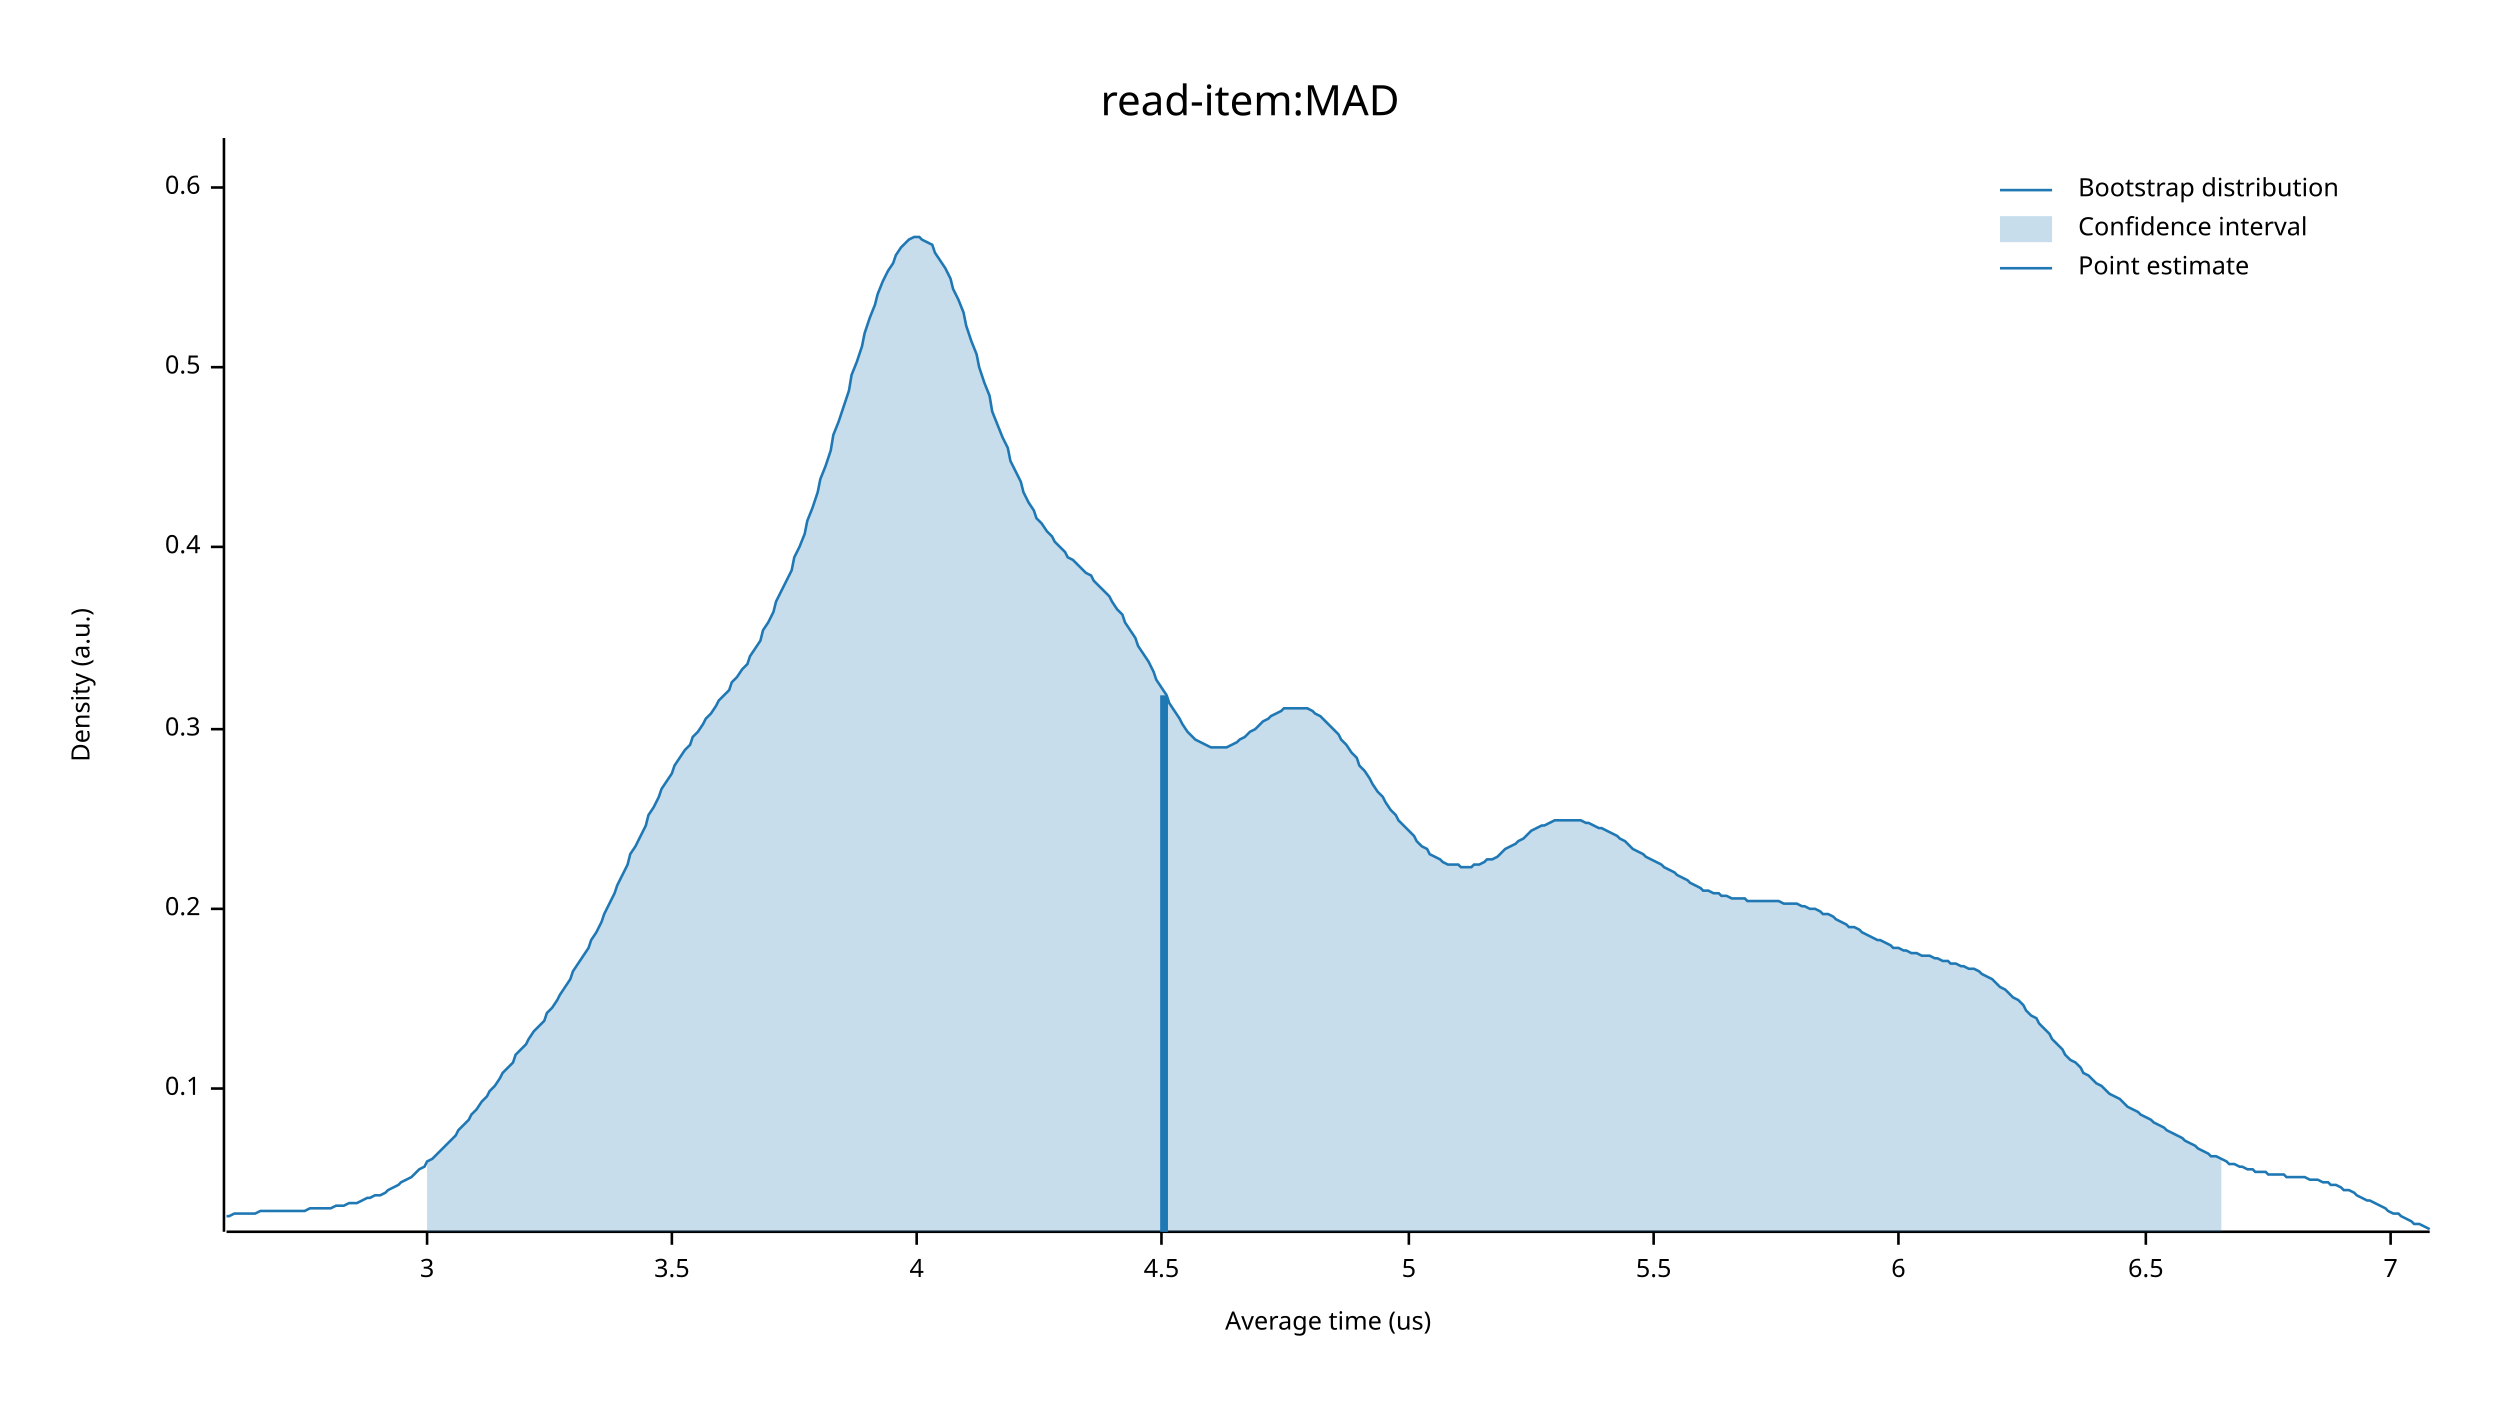
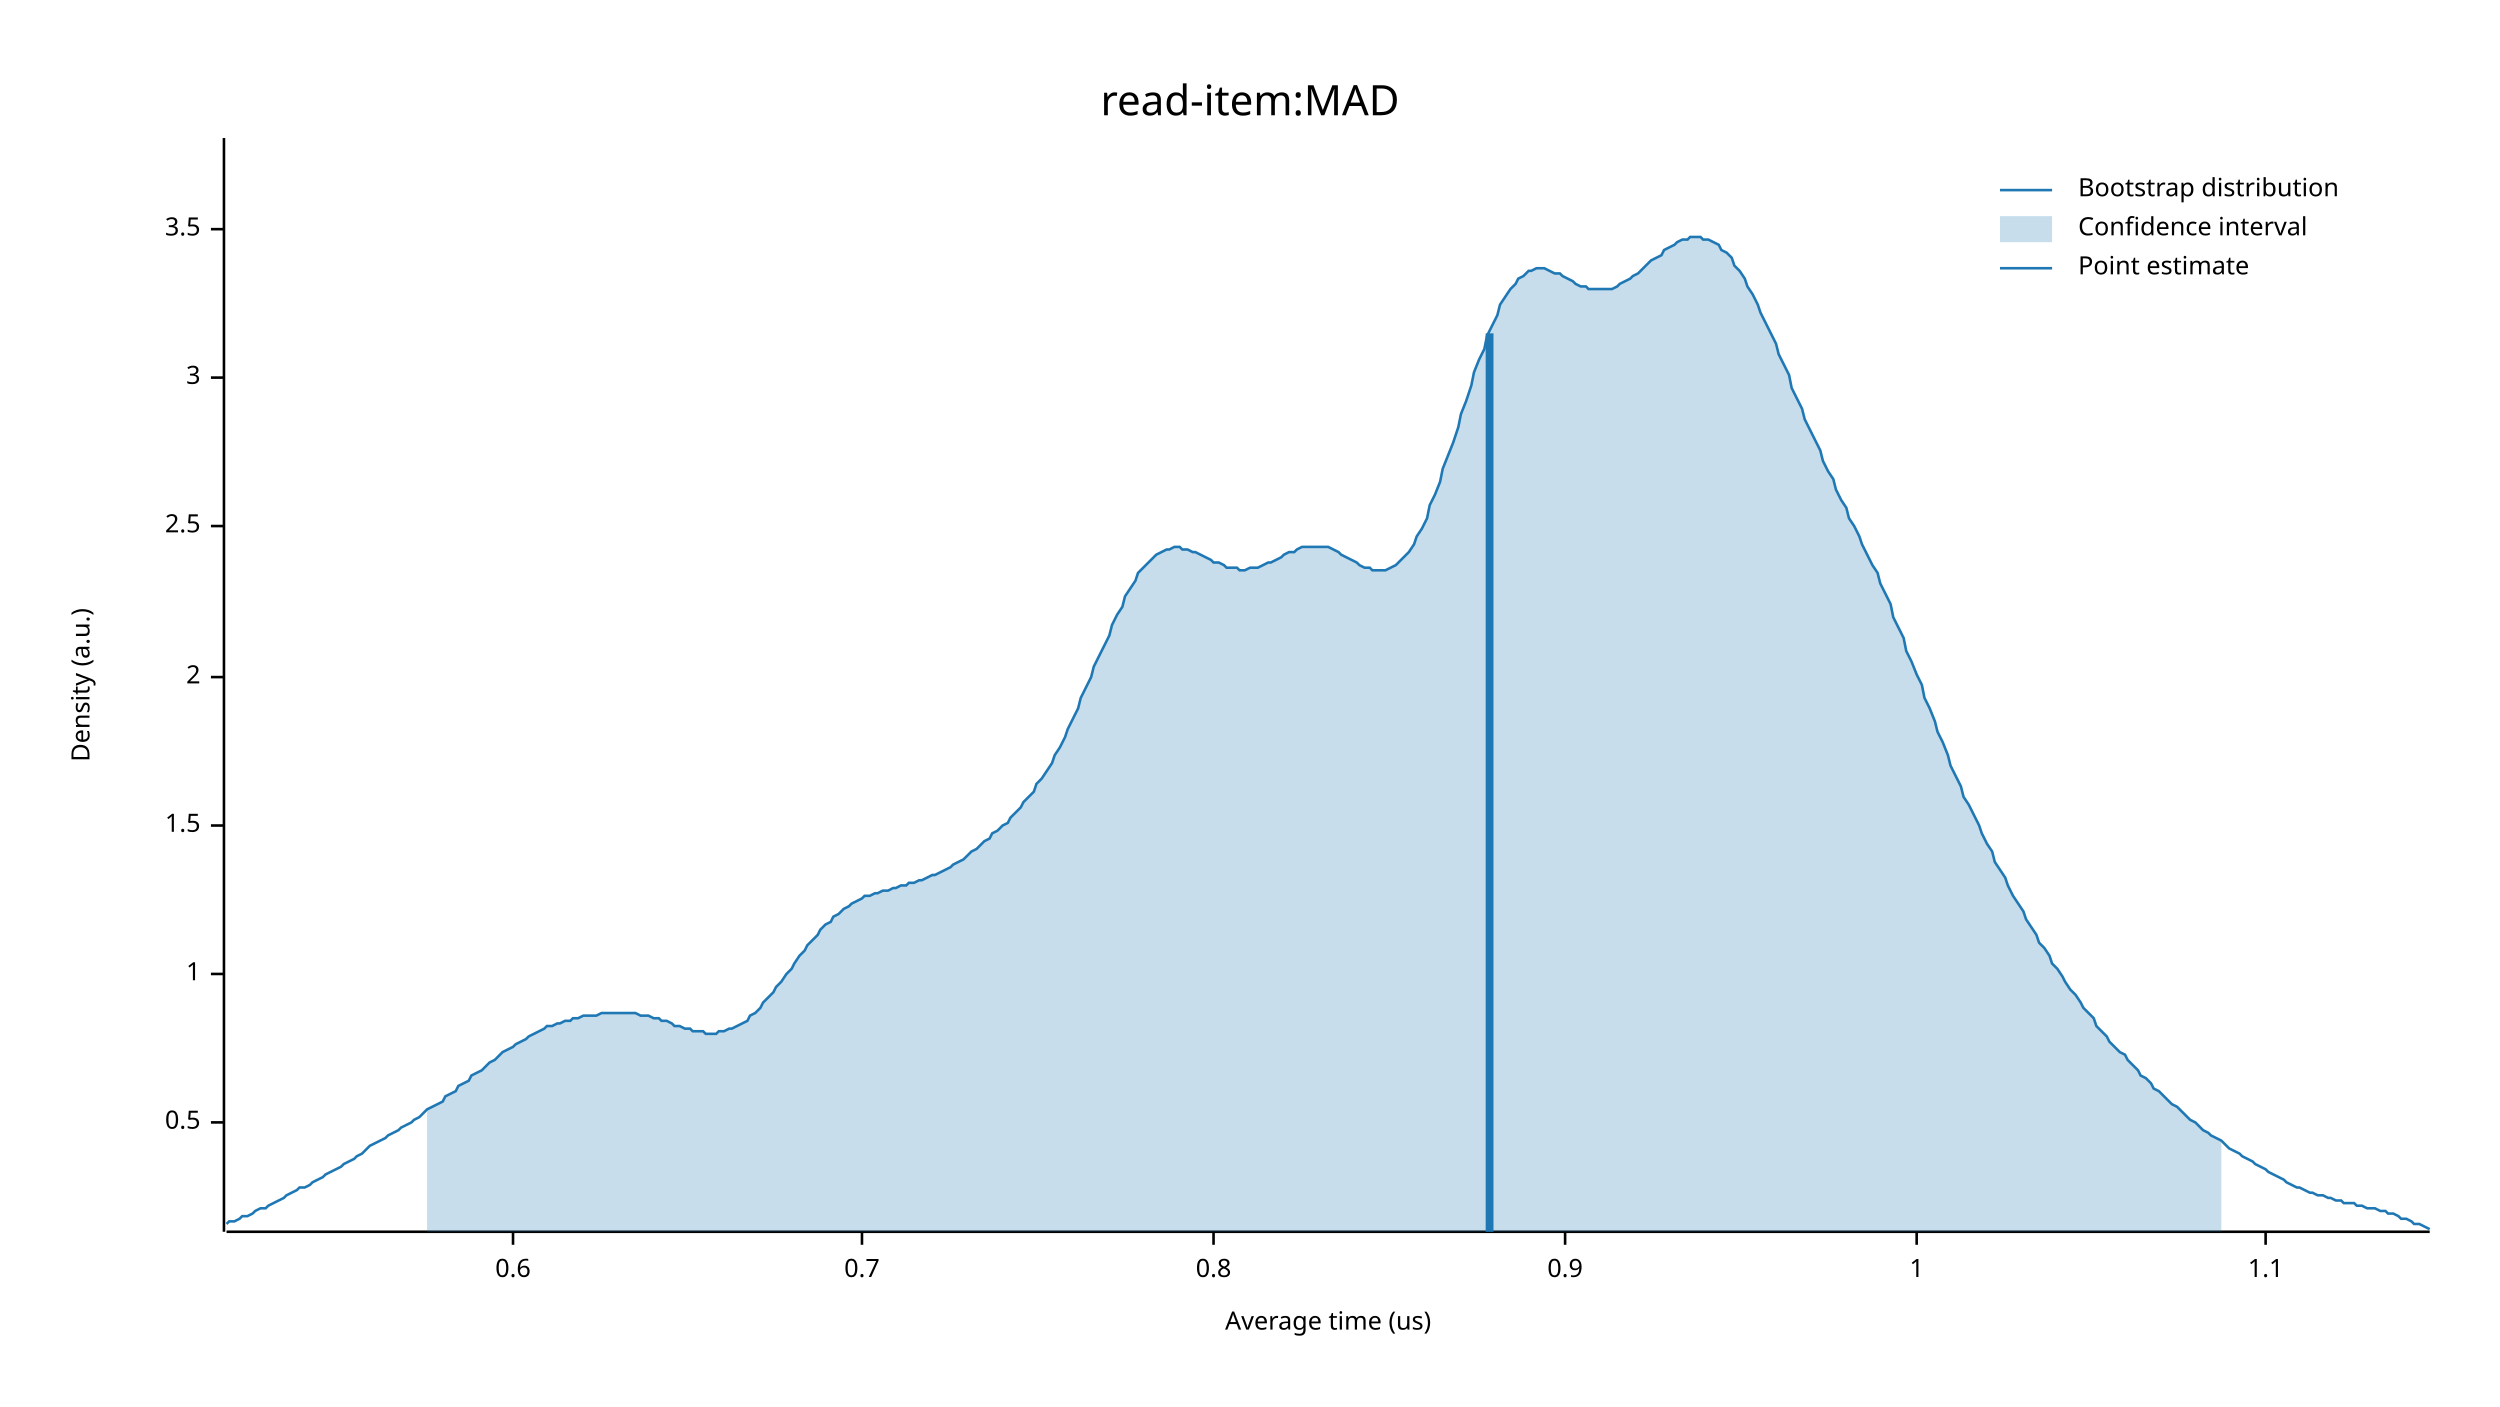
<svg xmlns="http://www.w3.org/2000/svg" width="960" height="540" viewBox="0 0 960 540">
  <text x="480" y="32" dy="0.76em" text-anchor="middle" font-family="sans-serif" font-size="16.129" opacity="1" fill="#000000">
read-item:MAD
</text>
  <text x="27" y="263" dy="0.76em" text-anchor="middle" font-family="sans-serif" font-size="9.677" opacity="1" fill="#000000" transform="rotate(270, 27, 263)">
Density (a.u.)
</text>
  <text x="510" y="513" dy="-0.5ex" text-anchor="middle" font-family="sans-serif" font-size="9.677" opacity="1" fill="#000000">
Average time (us)
</text>
  <polyline fill="none" opacity="1" stroke="#000000" stroke-width="1" points="86,53 86,473 " />
-   <text x="77" y="418" dy="0.5ex" text-anchor="end" font-family="sans-serif" font-size="9.677" opacity="1" fill="#000000">
- 0.1
- </text>
-   <polyline fill="none" opacity="1" stroke="#000000" stroke-width="1" points="81,418 86,418 " />
-   <text x="77" y="349" dy="0.5ex" text-anchor="end" font-family="sans-serif" font-size="9.677" opacity="1" fill="#000000">
- 0.2
- </text>
-   <polyline fill="none" opacity="1" stroke="#000000" stroke-width="1" points="81,349 86,349 " />
-   <text x="77" y="280" dy="0.5ex" text-anchor="end" font-family="sans-serif" font-size="9.677" opacity="1" fill="#000000">
- 0.3
- </text>
-   <polyline fill="none" opacity="1" stroke="#000000" stroke-width="1" points="81,280 86,280 " />
-   <text x="77" y="210" dy="0.5ex" text-anchor="end" font-family="sans-serif" font-size="9.677" opacity="1" fill="#000000">
- 0.4
- </text>
-   <polyline fill="none" opacity="1" stroke="#000000" stroke-width="1" points="81,210 86,210 " />
-   <text x="77" y="141" dy="0.5ex" text-anchor="end" font-family="sans-serif" font-size="9.677" opacity="1" fill="#000000">
+   <text x="77" y="431" dy="0.5ex" text-anchor="end" font-family="sans-serif" font-size="9.677" opacity="1" fill="#000000">
0.5
</text>
-   <polyline fill="none" opacity="1" stroke="#000000" stroke-width="1" points="81,141 86,141 " />
-   <text x="77" y="72" dy="0.5ex" text-anchor="end" font-family="sans-serif" font-size="9.677" opacity="1" fill="#000000">
+   <polyline fill="none" opacity="1" stroke="#000000" stroke-width="1" points="81,431 86,431 " />
+   <text x="77" y="374" dy="0.5ex" text-anchor="end" font-family="sans-serif" font-size="9.677" opacity="1" fill="#000000">
+ 1
+ </text>
+   <polyline fill="none" opacity="1" stroke="#000000" stroke-width="1" points="81,374 86,374 " />
+   <text x="77" y="317" dy="0.5ex" text-anchor="end" font-family="sans-serif" font-size="9.677" opacity="1" fill="#000000">
+ 1.5
+ </text>
+   <polyline fill="none" opacity="1" stroke="#000000" stroke-width="1" points="81,317 86,317 " />
+   <text x="77" y="260" dy="0.5ex" text-anchor="end" font-family="sans-serif" font-size="9.677" opacity="1" fill="#000000">
+ 2
+ </text>
+   <polyline fill="none" opacity="1" stroke="#000000" stroke-width="1" points="81,260 86,260 " />
+   <text x="77" y="202" dy="0.5ex" text-anchor="end" font-family="sans-serif" font-size="9.677" opacity="1" fill="#000000">
+ 2.5
+ </text>
+   <polyline fill="none" opacity="1" stroke="#000000" stroke-width="1" points="81,202 86,202 " />
+   <text x="77" y="145" dy="0.5ex" text-anchor="end" font-family="sans-serif" font-size="9.677" opacity="1" fill="#000000">
+ 3
+ </text>
+   <polyline fill="none" opacity="1" stroke="#000000" stroke-width="1" points="81,145 86,145 " />
+   <text x="77" y="88" dy="0.5ex" text-anchor="end" font-family="sans-serif" font-size="9.677" opacity="1" fill="#000000">
+ 3.5
+ </text>
+   <polyline fill="none" opacity="1" stroke="#000000" stroke-width="1" points="81,88 86,88 " />
+   <polyline fill="none" opacity="1" stroke="#000000" stroke-width="1" points="87,473 933,473 " />
+   <text x="197" y="483" dy="0.76em" text-anchor="middle" font-family="sans-serif" font-size="9.677" opacity="1" fill="#000000">
0.6
</text>
-   <polyline fill="none" opacity="1" stroke="#000000" stroke-width="1" points="81,72 86,72 " />
-   <polyline fill="none" opacity="1" stroke="#000000" stroke-width="1" points="87,473 933,473 " />
-   <text x="164" y="483" dy="0.76em" text-anchor="middle" font-family="sans-serif" font-size="9.677" opacity="1" fill="#000000">
- 3
+   <polyline fill="none" opacity="1" stroke="#000000" stroke-width="1" points="197,473 197,478 " />
+   <text x="331" y="483" dy="0.76em" text-anchor="middle" font-family="sans-serif" font-size="9.677" opacity="1" fill="#000000">
+ 0.7
</text>
-   <polyline fill="none" opacity="1" stroke="#000000" stroke-width="1" points="164,473 164,478 " />
-   <text x="258" y="483" dy="0.76em" text-anchor="middle" font-family="sans-serif" font-size="9.677" opacity="1" fill="#000000">
- 3.5
+   <polyline fill="none" opacity="1" stroke="#000000" stroke-width="1" points="331,473 331,478 " />
+   <text x="466" y="483" dy="0.76em" text-anchor="middle" font-family="sans-serif" font-size="9.677" opacity="1" fill="#000000">
+ 0.8
</text>
-   <polyline fill="none" opacity="1" stroke="#000000" stroke-width="1" points="258,473 258,478 " />
-   <text x="352" y="483" dy="0.76em" text-anchor="middle" font-family="sans-serif" font-size="9.677" opacity="1" fill="#000000">
- 4
+   <polyline fill="none" opacity="1" stroke="#000000" stroke-width="1" points="466,473 466,478 " />
+   <text x="601" y="483" dy="0.76em" text-anchor="middle" font-family="sans-serif" font-size="9.677" opacity="1" fill="#000000">
+ 0.9
</text>
-   <polyline fill="none" opacity="1" stroke="#000000" stroke-width="1" points="352,473 352,478 " />
-   <text x="446" y="483" dy="0.76em" text-anchor="middle" font-family="sans-serif" font-size="9.677" opacity="1" fill="#000000">
- 4.5
+   <polyline fill="none" opacity="1" stroke="#000000" stroke-width="1" points="601,473 601,478 " />
+   <text x="736" y="483" dy="0.76em" text-anchor="middle" font-family="sans-serif" font-size="9.677" opacity="1" fill="#000000">
+ 1
</text>
-   <polyline fill="none" opacity="1" stroke="#000000" stroke-width="1" points="446,473 446,478 " />
-   <text x="541" y="483" dy="0.76em" text-anchor="middle" font-family="sans-serif" font-size="9.677" opacity="1" fill="#000000">
- 5
+   <polyline fill="none" opacity="1" stroke="#000000" stroke-width="1" points="736,473 736,478 " />
+   <text x="870" y="483" dy="0.76em" text-anchor="middle" font-family="sans-serif" font-size="9.677" opacity="1" fill="#000000">
+ 1.1
</text>
-   <polyline fill="none" opacity="1" stroke="#000000" stroke-width="1" points="541,473 541,478 " />
-   <text x="635" y="483" dy="0.76em" text-anchor="middle" font-family="sans-serif" font-size="9.677" opacity="1" fill="#000000">
- 5.5
- </text>
-   <polyline fill="none" opacity="1" stroke="#000000" stroke-width="1" points="635,473 635,478 " />
-   <text x="729" y="483" dy="0.76em" text-anchor="middle" font-family="sans-serif" font-size="9.677" opacity="1" fill="#000000">
- 6
- </text>
-   <polyline fill="none" opacity="1" stroke="#000000" stroke-width="1" points="729,473 729,478 " />
-   <text x="824" y="483" dy="0.76em" text-anchor="middle" font-family="sans-serif" font-size="9.677" opacity="1" fill="#000000">
- 6.5
- </text>
-   <polyline fill="none" opacity="1" stroke="#000000" stroke-width="1" points="824,473 824,478 " />
-   <text x="918" y="483" dy="0.76em" text-anchor="middle" font-family="sans-serif" font-size="9.677" opacity="1" fill="#000000">
- 7
- </text>
-   <polyline fill="none" opacity="1" stroke="#000000" stroke-width="1" points="918,473 918,478 " />
-   <polyline fill="none" opacity="1" stroke="#1F78B4" stroke-width="1" points="87,467 88,467 90,466 92,466 93,466 95,466 97,466 98,466 100,465 102,465 103,465 105,465 107,465 109,465 110,465 112,465 114,465 115,465 117,465 119,464 120,464 122,464 124,464 125,464 127,464 129,463 131,463 132,463 134,462 136,462 137,462 139,461 141,460 142,460 144,459 146,459 148,458 149,457 151,456 153,455 154,454 156,453 158,452 159,451 161,449 163,448 164,446 166,445 168,443 170,441 171,440 173,438 175,436 176,434 178,432 180,430 181,428 183,426 185,423 187,421 188,419 190,417 192,414 193,412 195,410 197,408 198,405 200,403 202,401 203,399 205,396 207,394 209,392 210,389 212,387 214,384 215,382 217,379 219,376 220,373 222,370 224,367 226,364 227,361 229,358 231,354 232,351 234,347 236,343 237,340 239,336 241,332 242,328 244,325 246,321 248,317 249,313 251,310 253,306 254,303 256,300 258,297 259,294 261,291 263,288 265,286 266,283 268,281 270,278 271,276 273,274 275,271 276,269 278,267 280,265 281,262 283,260 285,257 287,255 288,252 290,249 292,246 293,242 295,239 297,235 298,231 300,227 302,223 304,219 305,214 307,210 309,205 310,200 312,195 314,189 315,184 317,179 319,173 320,167 322,162 324,156 326,150 327,144 329,139 331,133 332,128 334,122 336,117 337,113 339,108 341,104 343,101 344,98 346,95 348,93 349,92 351,91 353,91 354,92 356,93 358,94 359,97 361,100 363,103 365,107 366,111 368,115 370,120 371,125 373,131 375,136 376,141 378,147 380,152 381,158 383,163 385,168 387,172 388,177 390,181 392,185 393,189 395,193 397,196 398,199 400,201 402,204 404,206 405,208 407,210 409,212 410,214 412,215 414,217 415,218 417,220 419,221 420,223 422,225 424,227 426,229 427,231 429,234 431,236 432,239 434,242 436,245 437,248 439,251 441,254 443,258 444,261 446,264 448,267 449,270 451,273 453,276 454,278 456,281 458,283 459,284 461,285 463,286 465,287 466,287 468,287 470,287 471,287 473,286 475,285 476,284 478,283 480,281 482,280 483,279 485,277 487,276 488,275 490,274 492,273 493,272 495,272 497,272 498,272 500,272 502,272 504,273 505,274 507,275 509,277 510,278 512,280 514,282 515,284 517,286 519,289 521,291 522,294 524,296 526,299 527,301 529,304 531,306 532,308 534,311 536,313 537,315 539,317 541,319 543,321 544,323 546,325 548,326 549,328 551,329 553,330 554,331 556,332 558,332 560,332 561,333 563,333 565,333 566,332 568,332 570,331 571,330 573,330 575,329 576,328 578,326 580,325 582,324 583,323 585,322 587,320 588,319 590,318 592,317 593,317 595,316 597,315 599,315 600,315 602,315 604,315 605,315 607,315 609,316 610,316 612,317 614,318 615,318 617,319 619,320 621,321 622,322 624,323 626,325 627,326 629,327 631,328 632,329 634,330 636,331 638,332 639,333 641,334 643,335 644,336 646,337 648,338 649,339 651,340 653,341 654,342 656,342 658,343 660,343 661,344 663,344 665,345 666,345 668,345 670,345 671,346 673,346 675,346 676,346 678,346 680,346 682,346 683,346 685,347 687,347 688,347 690,347 692,348 693,348 695,349 697,349 699,350 700,351 702,351 704,352 705,353 707,354 709,355 710,356 712,356 714,357 715,358 717,359 719,360 721,361 722,361 724,362 726,363 727,364 729,364 731,365 732,365 734,366 736,366 738,367 739,367 741,367 743,368 744,368 746,369 748,369 749,370 751,370 753,371 754,371 756,372 758,372 760,373 761,374 763,375 765,376 766,377 768,379 770,380 771,381 773,383 775,384 777,386 778,388 780,390 782,391 783,393 785,395 787,397 788,399 790,401 792,403 793,405 795,407 797,408 799,410 800,412 802,413 804,415 805,416 807,417 809,419 810,420 812,421 814,422 816,424 817,425 819,426 821,427 822,428 824,429 826,430 827,431 829,432 831,433 832,434 834,435 836,436 838,437 839,438 841,439 843,440 844,441 846,442 848,443 849,444 851,444 853,445 855,446 856,447 858,447 860,448 861,448 863,449 865,449 866,450 868,450 870,450 871,451 873,451 875,451 877,451 878,452 880,452 882,452 883,452 885,452 887,453 888,453 890,453 892,454 894,454 895,455 897,455 899,456 900,457 902,457 904,458 905,459 907,460 909,461 910,461 912,462 914,463 916,464 917,465 919,466 921,466 922,467 924,468 926,469 927,470 929,470 931,471 933,472 " />
-   <polygon opacity="0.25" fill="#1F78B4" points="164,446 166,445 168,443 170,441 171,440 173,438 175,436 176,434 178,432 180,430 181,428 183,426 185,423 187,421 188,419 190,417 192,414 193,412 195,410 197,408 198,405 200,403 202,401 203,399 205,396 207,394 209,392 210,389 212,387 214,384 215,382 217,379 219,376 220,373 222,370 224,367 226,364 227,361 229,358 231,354 232,351 234,347 236,343 237,340 239,336 241,332 242,328 244,325 246,321 248,317 249,313 251,310 253,306 254,303 256,300 258,297 259,294 261,291 263,288 265,286 266,283 268,281 270,278 271,276 273,274 275,271 276,269 278,267 280,265 281,262 283,260 285,257 287,255 288,252 290,249 292,246 293,242 295,239 297,235 298,231 300,227 302,223 304,219 305,214 307,210 309,205 310,200 312,195 314,189 315,184 317,179 319,173 320,167 322,162 324,156 326,150 327,144 329,139 331,133 332,128 334,122 336,117 337,113 339,108 341,104 343,101 344,98 346,95 348,93 349,92 351,91 353,91 354,92 356,93 358,94 359,97 361,100 363,103 365,107 366,111 368,115 370,120 371,125 373,131 375,136 376,141 378,147 380,152 381,158 383,163 385,168 387,172 388,177 390,181 392,185 393,189 395,193 397,196 398,199 400,201 402,204 404,206 405,208 407,210 409,212 410,214 412,215 414,217 415,218 417,220 419,221 420,223 422,225 424,227 426,229 427,231 429,234 431,236 432,239 434,242 436,245 437,248 439,251 441,254 443,258 444,261 446,264 448,267 449,270 451,273 453,276 454,278 456,281 458,283 459,284 461,285 463,286 465,287 466,287 468,287 470,287 471,287 473,286 475,285 476,284 478,283 480,281 482,280 483,279 485,277 487,276 488,275 490,274 492,273 493,272 495,272 497,272 498,272 500,272 502,272 504,273 505,274 507,275 509,277 510,278 512,280 514,282 515,284 517,286 519,289 521,291 522,294 524,296 526,299 527,301 529,304 531,306 532,308 534,311 536,313 537,315 539,317 541,319 543,321 544,323 546,325 548,326 549,328 551,329 553,330 554,331 556,332 558,332 560,332 561,333 563,333 565,333 566,332 568,332 570,331 571,330 573,330 575,329 576,328 578,326 580,325 582,324 583,323 585,322 587,320 588,319 590,318 592,317 593,317 595,316 597,315 599,315 600,315 602,315 604,315 605,315 607,315 609,316 610,316 612,317 614,318 615,318 617,319 619,320 621,321 622,322 624,323 626,325 627,326 629,327 631,328 632,329 634,330 636,331 638,332 639,333 641,334 643,335 644,336 646,337 648,338 649,339 651,340 653,341 654,342 656,342 658,343 660,343 661,344 663,344 665,345 666,345 668,345 670,345 671,346 673,346 675,346 676,346 678,346 680,346 682,346 683,346 685,347 687,347 688,347 690,347 692,348 693,348 695,349 697,349 699,350 700,351 702,351 704,352 705,353 707,354 709,355 710,356 712,356 714,357 715,358 717,359 719,360 721,361 722,361 724,362 726,363 727,364 729,364 731,365 732,365 734,366 736,366 738,367 739,367 741,367 743,368 744,368 746,369 748,369 749,370 751,370 753,371 754,371 756,372 758,372 760,373 761,374 763,375 765,376 766,377 768,379 770,380 771,381 773,383 775,384 777,386 778,388 780,390 782,391 783,393 785,395 787,397 788,399 790,401 792,403 793,405 795,407 797,408 799,410 800,412 802,413 804,415 805,416 807,417 809,419 810,420 812,421 814,422 816,424 817,425 819,426 821,427 822,428 824,429 826,430 827,431 829,432 831,433 832,434 834,435 836,436 838,437 839,438 841,439 843,440 844,441 846,442 848,443 849,444 851,444 853,445 853,473 164,473 " />
-   <polyline fill="none" opacity="1" stroke="#1F78B4" stroke-width="3" points="447,473 447,267 " />
+   <polyline fill="none" opacity="1" stroke="#000000" stroke-width="1" points="870,473 870,478 " />
+   <polyline fill="none" opacity="1" stroke="#1F78B4" stroke-width="1" points="87,470 88,469 90,469 92,468 93,467 95,467 97,466 98,465 100,464 102,464 103,463 105,462 107,461 109,460 110,459 112,458 114,457 115,456 117,456 119,455 120,454 122,453 124,452 125,451 127,450 129,449 131,448 132,447 134,446 136,445 137,444 139,443 141,441 142,440 144,439 146,438 148,437 149,436 151,435 153,434 154,433 156,432 158,431 159,430 161,429 163,427 164,426 166,425 168,424 170,423 171,421 173,420 175,419 176,417 178,416 180,415 181,413 183,412 185,411 187,409 188,408 190,407 192,405 193,404 195,403 197,402 198,401 200,400 202,399 203,398 205,397 207,396 209,395 210,394 212,394 214,393 215,393 217,392 219,392 220,391 222,391 224,390 226,390 227,390 229,390 231,389 232,389 234,389 236,389 237,389 239,389 241,389 242,389 244,389 246,390 248,390 249,390 251,391 253,391 254,392 256,392 258,393 259,394 261,394 263,395 265,395 266,396 268,396 270,396 271,397 273,397 275,397 276,396 278,396 280,395 281,395 283,394 285,393 287,392 288,390 290,389 292,387 293,385 295,383 297,381 298,379 300,377 302,374 304,372 305,370 307,367 309,365 310,363 312,361 314,359 315,357 317,355 319,354 320,352 322,351 324,349 326,348 327,347 329,346 331,345 332,344 334,344 336,343 337,343 339,342 341,342 343,341 344,341 346,340 348,340 349,339 351,339 353,338 354,338 356,337 358,336 359,336 361,335 363,334 365,333 366,332 368,331 370,330 371,329 373,327 375,326 376,325 378,323 380,322 381,320 383,319 385,317 387,316 388,314 390,312 392,310 393,308 395,306 397,304 398,301 400,299 402,296 404,293 405,290 407,287 409,283 410,280 412,276 414,272 415,268 417,264 419,260 420,256 422,252 424,248 426,244 427,240 429,236 431,233 432,229 434,226 436,223 437,220 439,218 441,216 443,214 444,213 446,212 448,211 449,211 451,210 453,210 454,211 456,211 458,212 459,212 461,213 463,214 465,215 466,216 468,216 470,217 471,218 473,218 475,218 476,219 478,219 480,218 482,218 483,218 485,217 487,216 488,216 490,215 492,214 493,213 495,212 497,212 498,211 500,210 502,210 504,210 505,210 507,210 509,210 510,210 512,211 514,212 515,213 517,214 519,215 521,216 522,217 524,218 526,218 527,219 529,219 531,219 532,219 534,218 536,217 537,216 539,214 541,212 543,209 544,206 546,203 548,199 549,194 551,190 553,185 554,180 556,175 558,170 560,164 561,159 563,154 565,148 566,143 568,138 570,134 571,129 573,125 575,121 576,117 578,114 580,111 582,109 583,107 585,106 587,104 588,104 590,103 592,103 593,103 595,104 597,105 599,105 600,106 602,107 604,108 605,109 607,110 609,110 610,111 612,111 614,111 615,111 617,111 619,111 621,110 622,109 624,108 626,107 627,106 629,105 631,103 632,102 634,100 636,99 638,98 639,96 641,95 643,94 644,93 646,92 648,92 649,91 651,91 653,91 654,92 656,92 658,93 660,94 661,96 663,97 665,99 666,102 668,104 670,107 671,110 673,113 675,117 676,120 678,124 680,128 682,132 683,136 685,140 687,144 688,149 690,153 692,157 693,161 695,165 697,169 699,173 700,177 702,181 704,184 705,188 707,192 709,195 710,199 712,202 714,206 715,209 717,213 719,217 721,220 722,224 724,228 726,232 727,237 729,241 731,245 732,250 734,254 736,259 738,263 739,268 741,272 743,277 744,281 746,285 748,290 749,294 751,298 753,302 754,306 756,309 758,313 760,317 761,320 763,324 765,327 766,331 768,334 770,337 771,340 773,344 775,347 777,350 778,353 780,356 782,359 783,362 785,364 787,367 788,370 790,372 792,375 793,377 795,380 797,382 799,385 800,387 802,389 804,391 805,394 807,396 809,398 810,400 812,402 814,404 816,405 817,407 819,409 821,411 822,413 824,414 826,416 827,418 829,419 831,421 832,422 834,424 836,425 838,427 839,428 841,430 843,431 844,432 846,434 848,435 849,436 851,437 853,438 855,440 856,441 858,442 860,443 861,444 863,445 865,446 866,447 868,448 870,449 871,450 873,451 875,452 877,453 878,454 880,455 882,456 883,456 885,457 887,458 888,458 890,459 892,459 894,460 895,460 897,461 899,461 900,462 902,462 904,462 905,463 907,463 909,464 910,464 912,464 914,465 916,465 917,466 919,466 921,467 922,468 924,468 926,469 927,470 929,470 931,471 933,472 " />
+   <polygon opacity="0.25" fill="#1F78B4" points="164,426 166,425 168,424 170,423 171,421 173,420 175,419 176,417 178,416 180,415 181,413 183,412 185,411 187,409 188,408 190,407 192,405 193,404 195,403 197,402 198,401 200,400 202,399 203,398 205,397 207,396 209,395 210,394 212,394 214,393 215,393 217,392 219,392 220,391 222,391 224,390 226,390 227,390 229,390 231,389 232,389 234,389 236,389 237,389 239,389 241,389 242,389 244,389 246,390 248,390 249,390 251,391 253,391 254,392 256,392 258,393 259,394 261,394 263,395 265,395 266,396 268,396 270,396 271,397 273,397 275,397 276,396 278,396 280,395 281,395 283,394 285,393 287,392 288,390 290,389 292,387 293,385 295,383 297,381 298,379 300,377 302,374 304,372 305,370 307,367 309,365 310,363 312,361 314,359 315,357 317,355 319,354 320,352 322,351 324,349 326,348 327,347 329,346 331,345 332,344 334,344 336,343 337,343 339,342 341,342 343,341 344,341 346,340 348,340 349,339 351,339 353,338 354,338 356,337 358,336 359,336 361,335 363,334 365,333 366,332 368,331 370,330 371,329 373,327 375,326 376,325 378,323 380,322 381,320 383,319 385,317 387,316 388,314 390,312 392,310 393,308 395,306 397,304 398,301 400,299 402,296 404,293 405,290 407,287 409,283 410,280 412,276 414,272 415,268 417,264 419,260 420,256 422,252 424,248 426,244 427,240 429,236 431,233 432,229 434,226 436,223 437,220 439,218 441,216 443,214 444,213 446,212 448,211 449,211 451,210 453,210 454,211 456,211 458,212 459,212 461,213 463,214 465,215 466,216 468,216 470,217 471,218 473,218 475,218 476,219 478,219 480,218 482,218 483,218 485,217 487,216 488,216 490,215 492,214 493,213 495,212 497,212 498,211 500,210 502,210 504,210 505,210 507,210 509,210 510,210 512,211 514,212 515,213 517,214 519,215 521,216 522,217 524,218 526,218 527,219 529,219 531,219 532,219 534,218 536,217 537,216 539,214 541,212 543,209 544,206 546,203 548,199 549,194 551,190 553,185 554,180 556,175 558,170 560,164 561,159 563,154 565,148 566,143 568,138 570,134 571,129 573,125 575,121 576,117 578,114 580,111 582,109 583,107 585,106 587,104 588,104 590,103 592,103 593,103 595,104 597,105 599,105 600,106 602,107 604,108 605,109 607,110 609,110 610,111 612,111 614,111 615,111 617,111 619,111 621,110 622,109 624,108 626,107 627,106 629,105 631,103 632,102 634,100 636,99 638,98 639,96 641,95 643,94 644,93 646,92 648,92 649,91 651,91 653,91 654,92 656,92 658,93 660,94 661,96 663,97 665,99 666,102 668,104 670,107 671,110 673,113 675,117 676,120 678,124 680,128 682,132 683,136 685,140 687,144 688,149 690,153 692,157 693,161 695,165 697,169 699,173 700,177 702,181 704,184 705,188 707,192 709,195 710,199 712,202 714,206 715,209 717,213 719,217 721,220 722,224 724,228 726,232 727,237 729,241 731,245 732,250 734,254 736,259 738,263 739,268 741,272 743,277 744,281 746,285 748,290 749,294 751,298 753,302 754,306 756,309 758,313 760,317 761,320 763,324 765,327 766,331 768,334 770,337 771,340 773,344 775,347 777,350 778,353 780,356 782,359 783,362 785,364 787,367 788,370 790,372 792,375 793,377 795,380 797,382 799,385 800,387 802,389 804,391 805,394 807,396 809,398 810,400 812,402 814,404 816,405 817,407 819,409 821,411 822,413 824,414 826,416 827,418 829,419 831,421 832,422 834,424 836,425 838,427 839,428 841,430 843,431 844,432 846,434 848,435 849,436 851,437 853,438 853,473 164,473 " />
+   <polyline fill="none" opacity="1" stroke="#1F78B4" stroke-width="3" points="572,473 572,128 " />
  <text x="798" y="68" dy="0.76em" text-anchor="start" font-family="sans-serif" font-size="9.677" opacity="1" fill="#000000">
Bootstrap distribution
</text>
  <text x="798" y="83" dy="0.76em" text-anchor="start" font-family="sans-serif" font-size="9.677" opacity="1" fill="#000000">
Confidence interval
</text>
  <text x="798" y="98" dy="0.76em" text-anchor="start" font-family="sans-serif" font-size="9.677" opacity="1" fill="#000000">
Point estimate
</text>
  <polyline fill="none" opacity="1" stroke="#1F78B4" stroke-width="1" points="768,73 788,73 " />
  <rect x="768" y="83" width="20" height="10" opacity="0.25" fill="#1F78B4" stroke="none" />
  <polyline fill="none" opacity="1" stroke="#1F78B4" stroke-width="1" points="768,103 788,103 " />
</svg>
